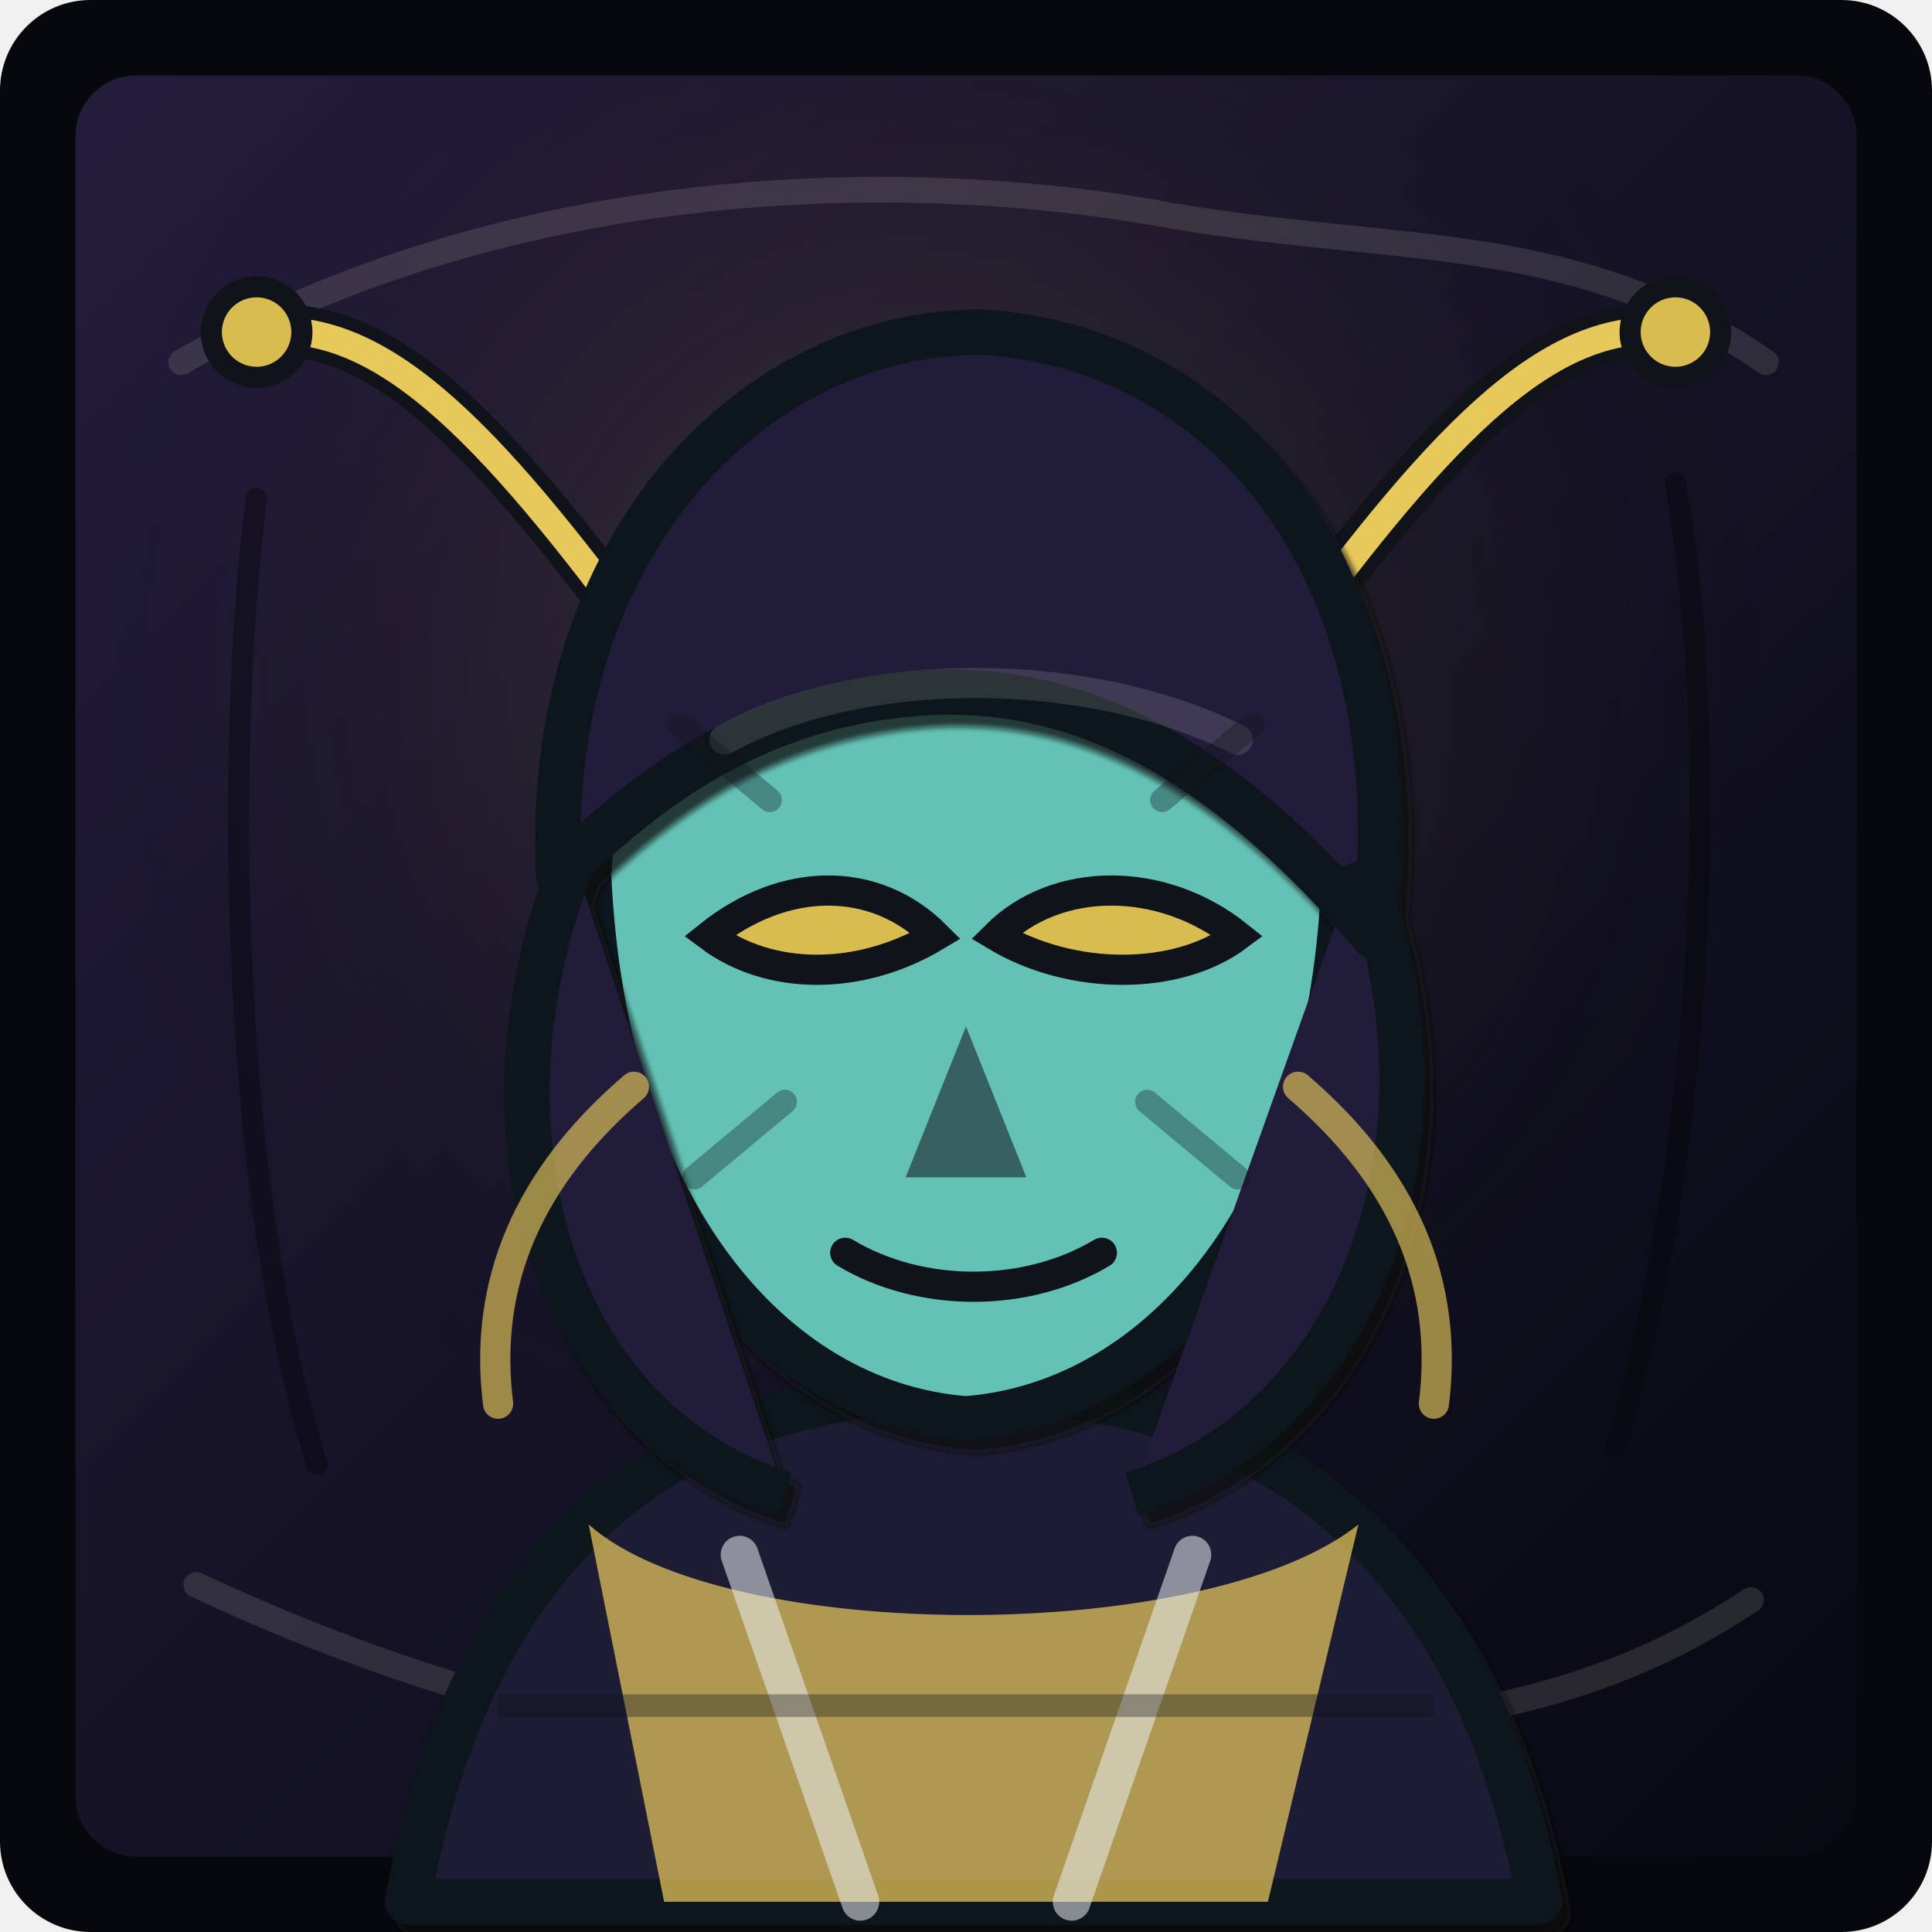
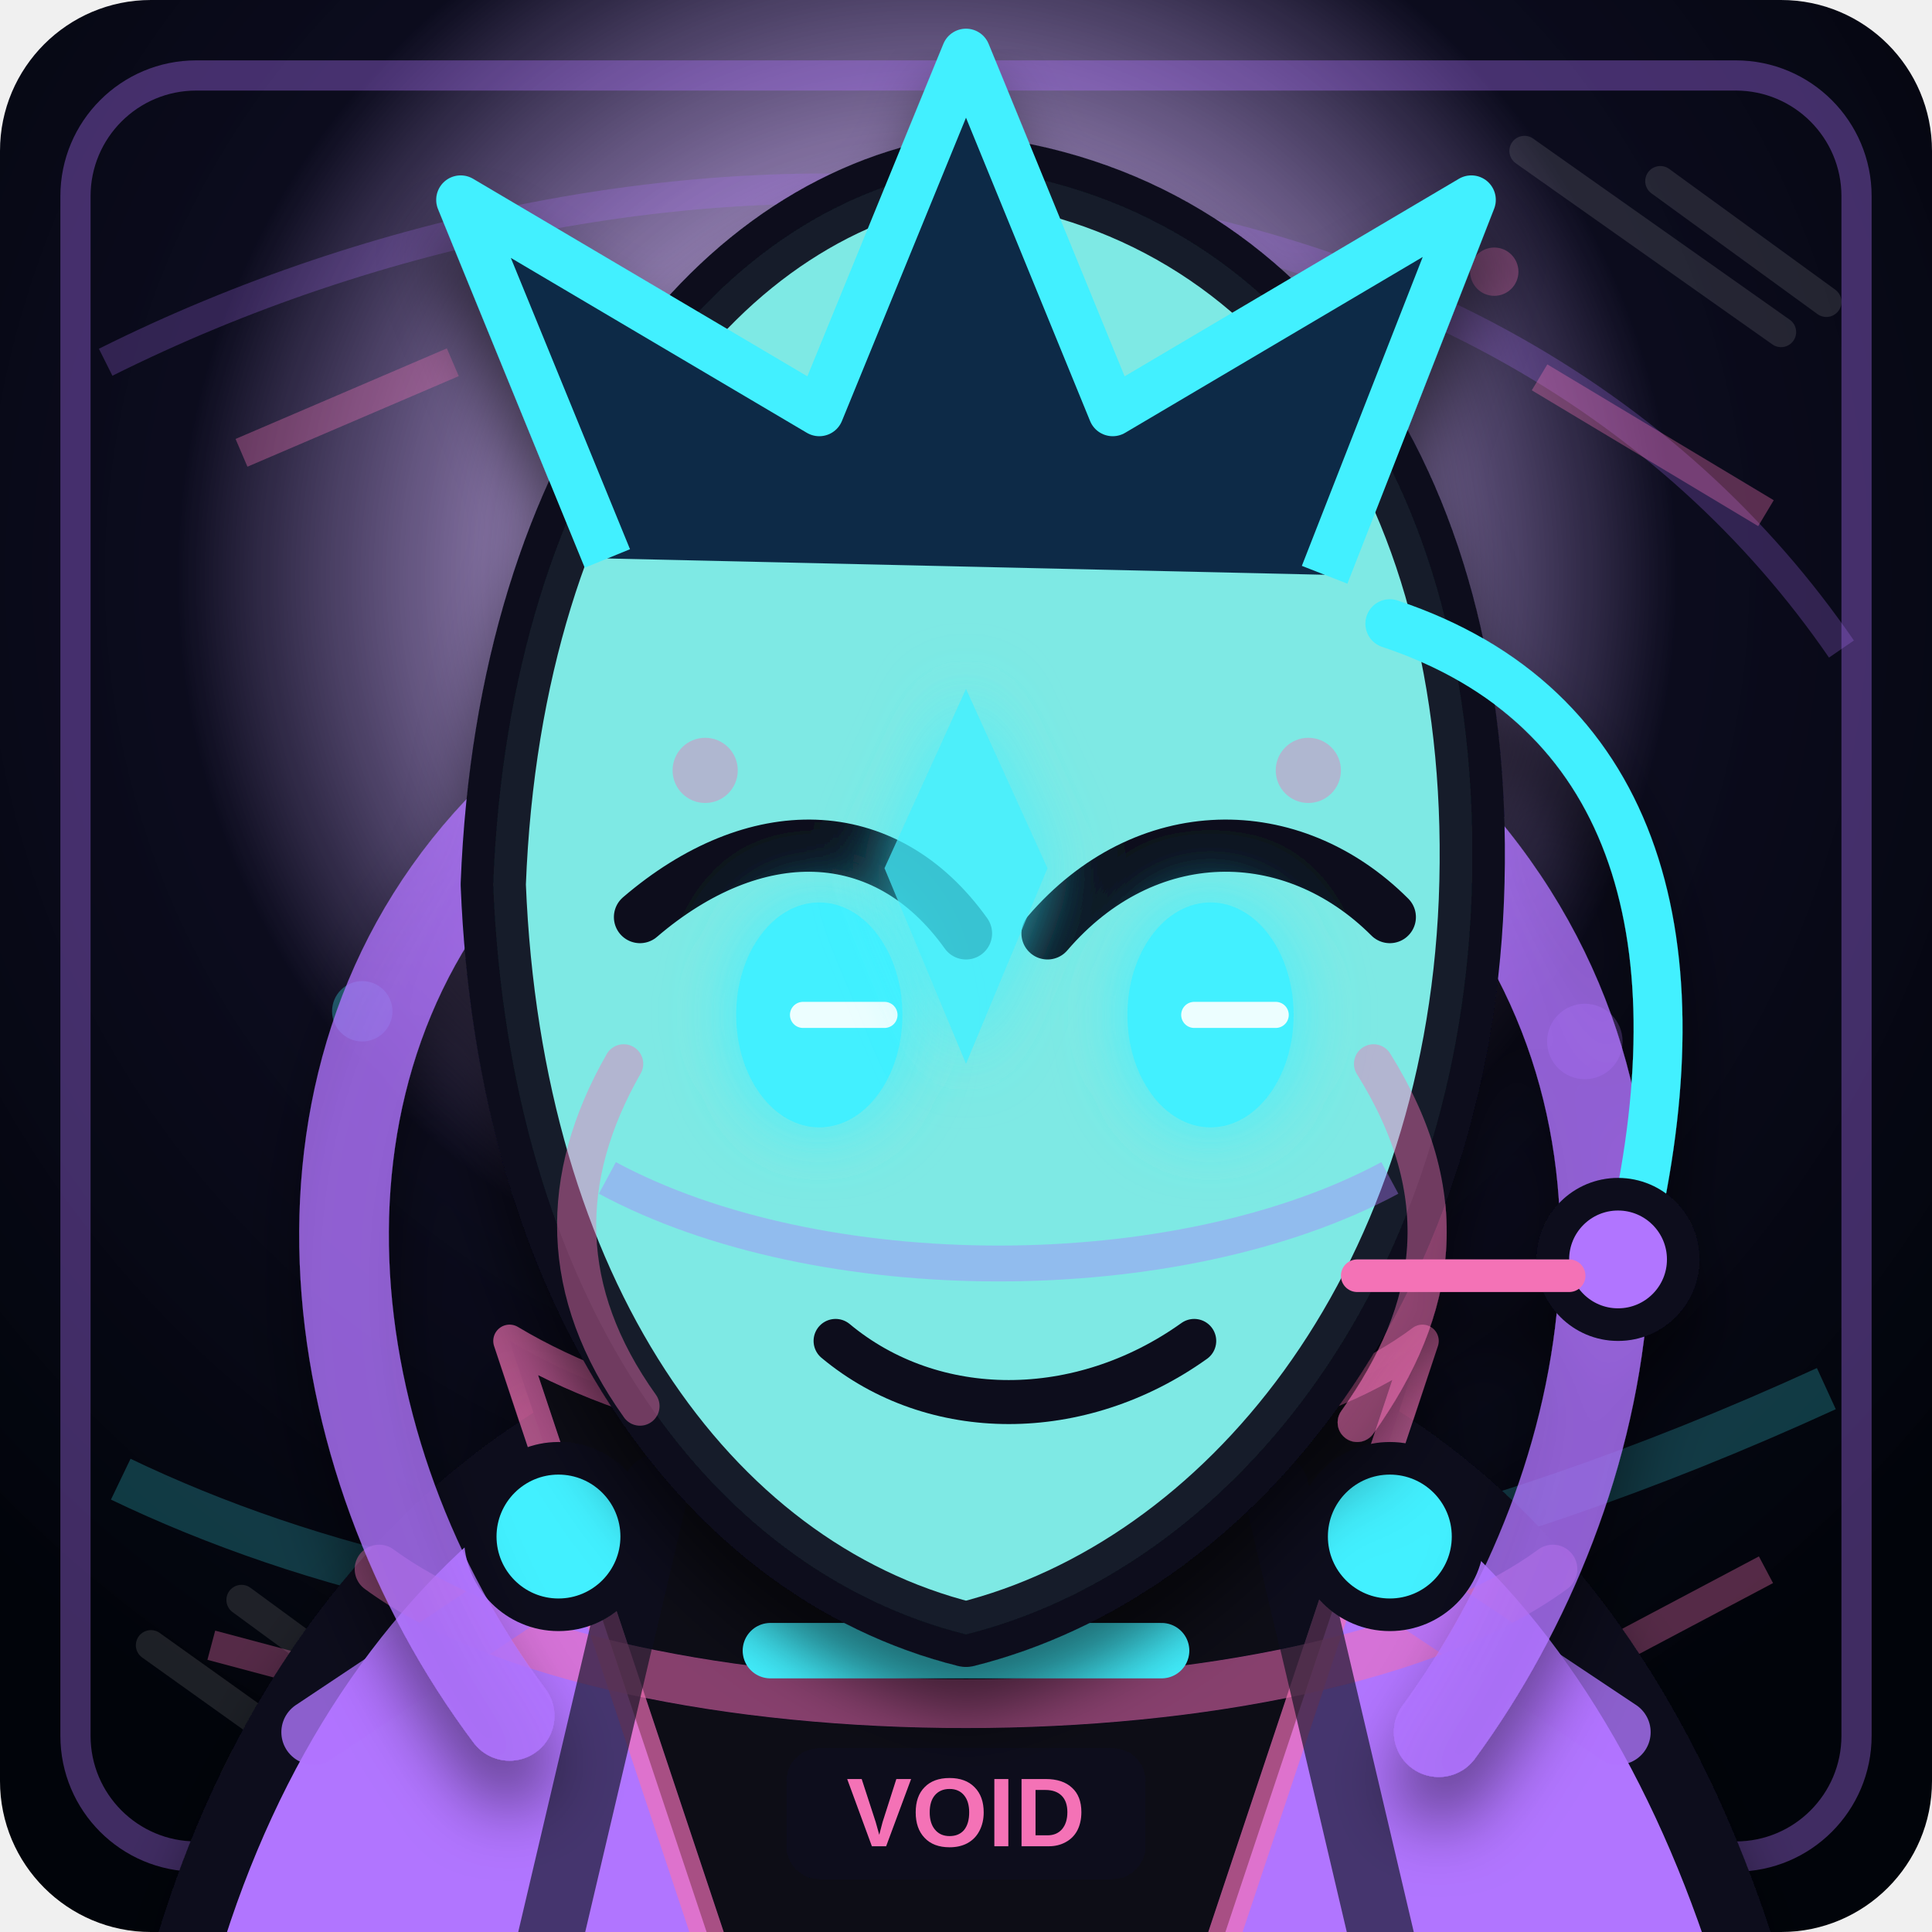
<svg xmlns="http://www.w3.org/2000/svg" width="128" height="128" viewBox="0 0 128 128" fill="none">
  <defs>
-     <linearGradient id="bg-umbral-ink-female-1" x1="0" y1="0" x2="1" y2="1">
-       <stop offset="0" stop-color="#241c3c" />
-       <stop offset="1" stop-color="#070911" />
+     <radialGradient id="bg-umbral-female-1" cx="48%" cy="30%" r="70%">
+       <stop offset="0%" stop-color="#b174ff" stop-opacity=".30" />
+       <stop offset="55%" stop-color="#070719" stop-opacity=".98" />
+       <stop offset="100%" stop-color="#01040a" />
+     </radialGradient>
+     <linearGradient id="suit-umbral-female-1" x1="28" y1="90" x2="101" y2="127">
+       <stop offset="0%" stop-color="#b174ff" />
+       <stop offset="48%" stop-color="#42f0ff" />
+       <stop offset="100%" stop-color="#070719" />
    </linearGradient>
-     <radialGradient id="wash-umbral-ink-female-1" cx="48%" cy="34%" r="72%">
-       <stop offset="0" stop-color="#e7c85b" stop-opacity=".20" />
-       <stop offset=".68" stop-color="#000" stop-opacity="0" />
-     </radialGradient>
-     <filter id="ink-umbral-ink-female-1" x="-25%" y="-25%" width="150%" height="150%">
-       <feDropShadow dx=".6" dy=".8" stdDeviation=".2" flood-color="#090a0e" flood-opacity=".75" />
+     <linearGradient id="shade-umbral-female-1" x1="38" y1="31" x2="86" y2="94">
+       <stop offset="0%" stop-color="#ffffff" stop-opacity=".28" />
+       <stop offset="100%" stop-color="#000000" stop-opacity=".28" />
+     </linearGradient>
+     <filter id="shadow-umbral-female-1" x="-30%" y="-30%" width="160%" height="160%">
+       <feDropShadow dx="0" dy="3" stdDeviation="2" flood-color="#000000" flood-opacity=".55" />
+     </filter>
+     <filter id="glow-umbral-female-1" x="-60%" y="-60%" width="220%" height="220%">
+       <feGaussianBlur stdDeviation="2.2" result="blur" />
+       <feMerge>
+         <feMergeNode in="blur" />
+         <feMergeNode in="SourceGraphic" />
+       </feMerge>
    </filter>
  </defs>
-   <rect width="128" height="128" rx="6" fill="#07080d" />
-   <rect x="5" y="5" width="118" height="118" rx="4" fill="url(#bg-umbral-ink-female-1)" />
-   <rect x="5" y="5" width="118" height="118" rx="4" fill="url(#wash-umbral-ink-female-1)" />
-   <path d="M12 24 C33 12 58 11 76 14 C92 17 104 15 117 24 M13 105 C30 113 50 118 68 116 C86 114 101 116 116 106" stroke="#f4eadc" stroke-opacity=".13" stroke-width="1.7" stroke-linecap="round" />
-   <path d="M17 33 C15 48 15 78 21 97 M111 32 C114 49 113 76 107 96" stroke="#05060a" stroke-opacity=".42" stroke-width="1.4" stroke-linecap="round" />
-   <path d="M27 126 C31 104 43 92 64 92 C85 92 98 104 102 126Z" fill="#1d1a34" stroke="#11131a" stroke-width="3" stroke-linejoin="round" filter="url(#ink-umbral-ink-female-1)" />
-   <path d="M39 101 C48 109 80 109 90 101 L84 126 H44Z" fill="#e7c85b" opacity=".72" />
-   <path d="M49 103 L57 126 M79 103 L71 126" stroke="#e9edf0" stroke-opacity=".55" stroke-width="2.5" stroke-linecap="round" />
-   <path d="M33 113 H95" stroke="#11131a" stroke-opacity=".35" stroke-width="1.5" />
-   <path d="M43 43 C32 28 25 21 17 22 M85 43 C96 28 103 21 111 22" stroke="#11131a" stroke-width="3.5" stroke-linecap="round" />
-   <path d="M43 43 C32 28 25 21 17 22 M85 43 C96 28 103 21 111 22" stroke="#e7c85b" stroke-width="1.8" stroke-linecap="round" />
-   <circle cx="17" cy="22" r="3" fill="#d9bc4f" stroke="#11131a" stroke-width="1.4" />
-   <circle cx="111" cy="22" r="3" fill="#d9bc4f" stroke="#11131a" stroke-width="1.4" />
-   <path d="M39 58 C40 39 51 30 64 29 C78 30 88 40 89 59 C88 80 77 93 64 94 C51 93 40 80 39 58Z" fill="#63c1b5" stroke="#11131a" stroke-width="3" stroke-linejoin="round" filter="url(#ink-umbral-ink-female-1)" />
-   <path d="M37 58 C36 36 50 22 65 22 C82 23 94 39 91 62 C80 49 70 45 60 46 C50 47 43 52 37 58Z M38 57 C31 74 36 94 52 99 M90 57 C97 74 91 94 75 99" fill="#211c3a" stroke="#11131a" stroke-width="3" stroke-linejoin="round" filter="url(#ink-umbral-ink-female-1)" />
-   <path d="M48 49 C57 44 72 44 82 49" stroke="#f7efe8" stroke-opacity=".14" stroke-width="2" stroke-linecap="round" />
-   <path d="M47 62 C52 58 58 58 62 62 C57 65 51 65 47 62Z" fill="#d9bc4f" stroke="#11131a" stroke-width="2" />
-   <path d="M82 62 C77 58 70 58 66 62 C71 65 78 65 82 62Z" fill="#d9bc4f" stroke="#11131a" stroke-width="2" />
-   <path d="M64 68 L60 78 H68Z" fill="#11131a" opacity=".55" />
-   <path d="M56 83 C61 86 68 86 73 83" stroke="#11131a" stroke-width="2" stroke-linecap="round" />
-   <path d="M42 72 C35 78 32 85 33 93 M86 72 C93 78 96 85 95 93" stroke="#e7c85b" stroke-opacity=".65" stroke-width="2" stroke-linecap="round" />
-   <path d="M51 53 L45 48 M77 53 L83 48 M52 73 L46 78 M76 73 L82 78" stroke="#11131a" stroke-opacity=".33" stroke-width="1.6" stroke-linecap="round" />
+   <rect width="128" height="128" rx="10" fill="url(#bg-umbral-female-1)" />
+   <path d="M7 24 C25 15 46 11 64 13 C92 15 111 27 122 43" stroke="#b174ff" stroke-opacity=".24" stroke-width="2" />
+   <path d="M8 98 C33 110 73 114 121 92" stroke="#42f0ff" stroke-opacity=".22" stroke-width="3" />
+   <path d="M101 10 L118 22 M110 12 L121 20 M10 109 L24 119 M16 106 L31 117" stroke="#ffffff" stroke-opacity=".11" stroke-width="2" stroke-linecap="round" />
+   <g opacity=".34">
+     <path d="M16 30 L30 24 M102 25 L117 34 M14 109 L29 113 M100 113 L117 104" stroke="#f472b6" stroke-width="2" />
+     <circle cx="24" cy="67" r="2" fill="#42f0ff" />
+     <circle cx="105" cy="69" r="2.5" fill="#b174ff" />
+     <circle cx="99" cy="18" r="1.6" fill="#f472b6" />
+   </g>
+   <rect x="5" y="5" width="118" height="118" rx="8" stroke="#b174ff" stroke-opacity=".36" stroke-width="2" />
+   <g transform="translate(64 64) scale(1.08) translate(-64 -64)">
+     <g filter="url(#shadow-umbral-female-1)">
+       <path d="M15 129 C21 103 39 86 64 86 C90 86 106 103 113 129Z" fill="url(#suit-umbral-female-1)" stroke="#08101d" stroke-width="4" stroke-linejoin="round" />
+       <path d="M36 87 L50 129 H78 L92 87 C80 96 51 96 36 87Z" fill="#070719" stroke="#f472b6" stroke-opacity=".68" stroke-width="2" stroke-linejoin="round" />
+       <path d="M28 101 C43 112 85 112 100 101" stroke="#f472b6" stroke-opacity=".54" stroke-width="3" stroke-linecap="round" />
+       <path d="M45 96 L37 130 M83 96 L91 130" stroke="#08101d" stroke-opacity=".64" stroke-width="4" stroke-linecap="round" />
+       <path d="M24 111 L39 101 M104 111 L89 101" stroke="#b174ff" stroke-opacity=".78" stroke-width="4" stroke-linecap="round" />
+       <circle cx="39" cy="99" r="4.8" fill="#42f0ff" stroke="#08101d" stroke-width="2" />
+       <circle cx="90" cy="99" r="4.8" fill="#42f0ff" stroke="#08101d" stroke-width="2" />
+       <path d="M52 106 H76" stroke="#42f0ff" stroke-width="3.4" stroke-linecap="round" />
+       <rect x="53" y="112" width="22" height="8" rx="2" fill="#08101d" opacity=".72" />
+       <text x="64" y="118" text-anchor="middle" fill="#f472b6" font-size="6" font-family="Arial, sans-serif" font-weight="900">VOID</text>
+     </g>
+     <g filter="url(#shadow-umbral-female-1)">
+       <path d="M36 55 C21 70 24 94 36 110 M93 55 C109 72 104 96 93 111" stroke="#b174ff" stroke-width="5.5" stroke-linecap="round" opacity=".76" />
+       <path d="M35 59 C36 33 49 17 64 15 C84 17 96 35 95 60 C94 84 80 101 64 105 C48 101 36 84 35 59Z" fill="#75e8e2" stroke="#08101d" stroke-width="4" stroke-linejoin="round" />
+       <path d="M35 59 C36 33 49 17 64 15 C84 17 96 35 95 60 C94 84 80 101 64 105 C48 101 36 84 35 59Z" fill="url(#shade-umbral-female-1)" opacity=".22" />
+       <path d="M42 39 L33 17 L55 30 L64 8 L73 30 L95 17 L86 40" fill="#0d2b47" stroke="#42f0ff" stroke-width="3" stroke-linejoin="round" />
+       <path d="M44 61 C51 55 59 55 64 62 M69 62 C75 55 84 55 90 61" stroke="#08101d" stroke-width="3.2" stroke-linecap="round" />
+       <ellipse cx="55" cy="67" rx="5.1" ry="6.9" fill="#42f0ff" filter="url(#glow-umbral-female-1)" />
+       <ellipse cx="79" cy="67" rx="5.1" ry="6.9" fill="#42f0ff" filter="url(#glow-umbral-female-1)" />
+       <path d="M54 67 H59 M78 67 H83" stroke="#ffffff" stroke-opacity=".9" stroke-width="1.6" stroke-linecap="round" />
+       <path d="M64 47 L59 58 L64 70 L69 58Z" fill="#42f0ff" opacity=".8" filter="url(#glow-umbral-female-1)" />
+       <path d="M56 87 C62 92 71 92 78 87" stroke="#08101d" stroke-width="2.7" stroke-linecap="round" />
+       <path d="M42 77 C55 84 77 84 90 77" stroke="#b174ff" stroke-opacity=".38" stroke-width="2.2" />
+       <path d="M43 70 C39 77 39 84 44 91 M89 70 C94 78 93 85 88 92" stroke="#f472b6" stroke-opacity=".44" stroke-width="2.4" stroke-linecap="round" />
+       <circle cx="48" cy="52" r="2" fill="#f472b6" opacity=".42" />
+       <circle cx="85" cy="52" r="2" fill="#f472b6" opacity=".42" />
+       <path d="M90 43 C105 48 109 62 105 80" stroke="#42f0ff" stroke-width="3" stroke-linecap="round" />
+       <circle cx="104" cy="82" r="4" fill="#b174ff" stroke="#08101d" stroke-width="2" />
+       <path d="M101 83 H88" stroke="#f472b6" stroke-width="2" stroke-linecap="round" />
+     </g>
+   </g>
</svg>
